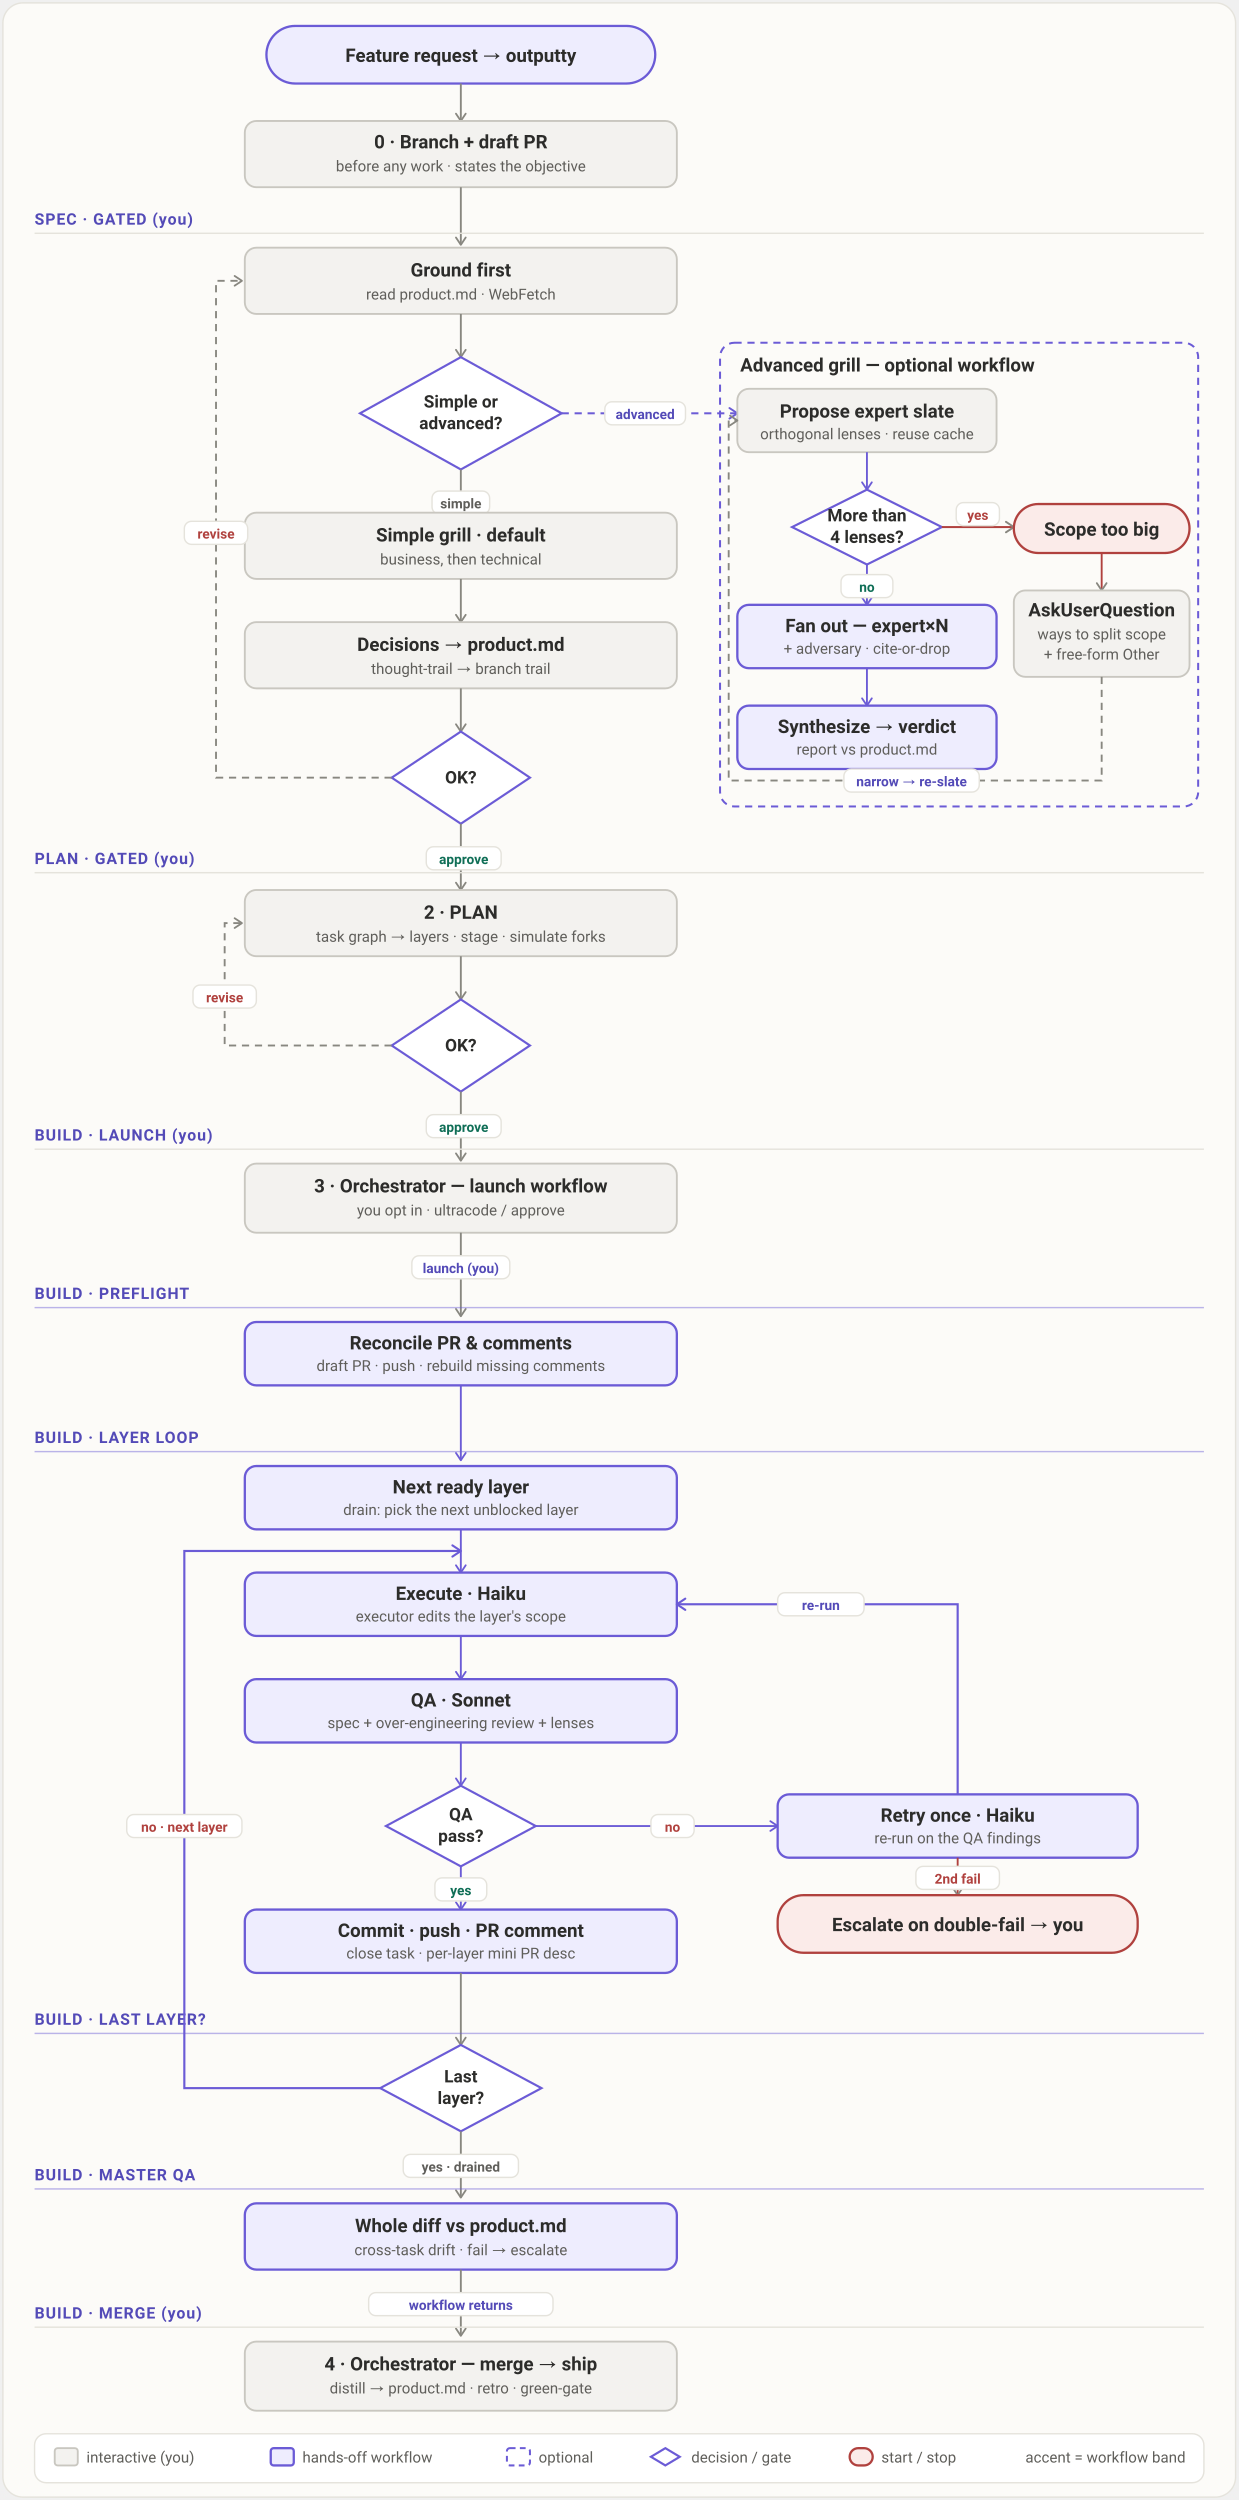
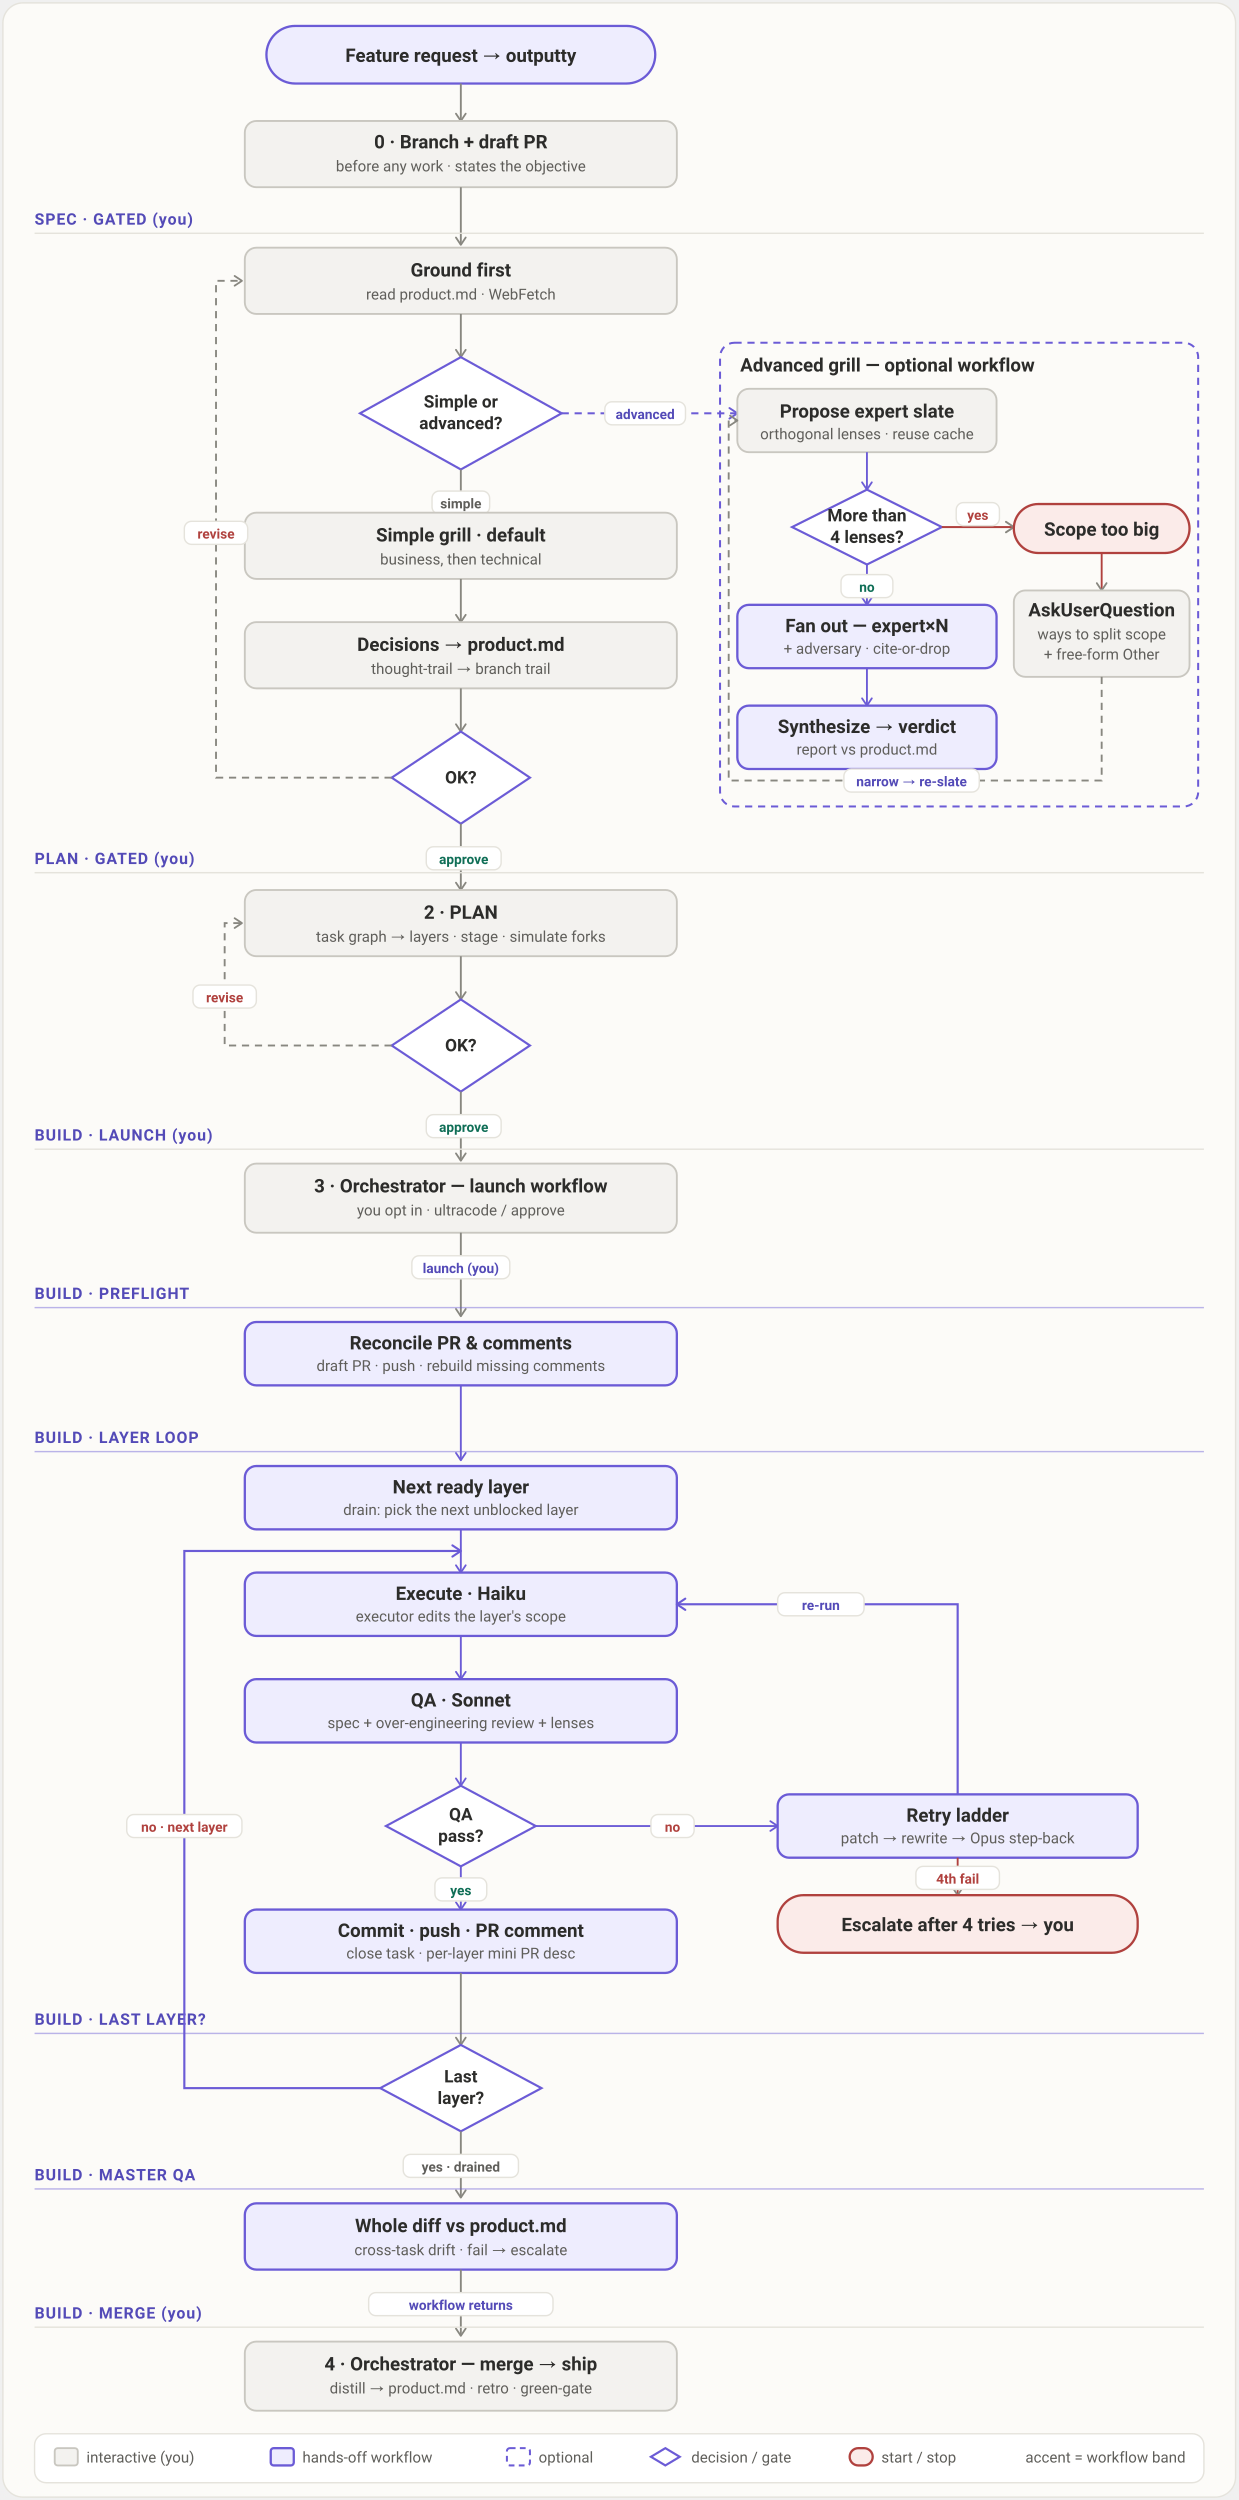
<svg xmlns="http://www.w3.org/2000/svg" width="100%" viewBox="0 0 860 1736" role="img" aria-labelledby="t d">
  <style>
  text{font-family:"Anthropic Sans",system-ui,-apple-system,"Segoe UI",Roboto,Helvetica,Arial,sans-serif}
  .th{font-size:13px;font-weight:600;fill:#2C2C2A}
  .t{font-size:12px;font-weight:600;fill:#2C2C2A}
  .ts{font-size:10.5px;font-weight:400;fill:#5F5E5A}
  .band{font-size:11px;font-weight:700;fill:#534AB7;letter-spacing:.06em}
  .chip{font-size:9.5px;font-weight:700;text-anchor:middle}
  .nbox{fill:#F3F2EF;stroke:#C9C7C0;stroke-width:1.3}
  .wfc{fill:#EEEDFE;stroke:#6B5BD6;stroke-width:1.6}
  .term{fill:#EEEDFE;stroke:#6B5BD6;stroke-width:1.6}
  .stop{fill:#FBEBE9;stroke:#B0413E;stroke-width:1.6}
  .opt{fill:none;stroke:#6B5BD6;stroke-width:1.4;stroke-dasharray:5 4}
  .dia{fill:#FFFFFF;stroke:#6B5BD6;stroke-width:1.5}
</style>
  <defs>
    <marker id="arrow" viewBox="0 0 10 10" refX="8" refY="5" markerWidth="6.5" markerHeight="6.5" orient="auto-start-reverse">
      <path d="M2 1L8 5L2 9" fill="none" stroke="#888780" stroke-width="1.5" stroke-linecap="round" stroke-linejoin="round" />
    </marker>
    <marker id="arrowp" viewBox="0 0 10 10" refX="8" refY="5" markerWidth="6.5" markerHeight="6.5" orient="auto-start-reverse">
      <path d="M2 1L8 5L2 9" fill="none" stroke="#6B5BD6" stroke-width="1.5" stroke-linecap="round" stroke-linejoin="round" />
    </marker>
  </defs>
  <rect x="2" y="2" width="856" height="1732" rx="14" fill="#FCFBF8" stroke="#E5E3DC" />
  <g id="section-intro">
    <rect class="term" x="185" y="18" width="270" height="40" rx="20" />
    <text class="th" x="320" y="43" text-anchor="middle">Feature request → outputty</text>
    <line x1="320" y1="58" x2="320" y2="84" stroke="#888780" stroke-width="1.3" marker-end="url(#arrow)" />
    <rect class="nbox" x="170" y="84" width="300" height="46" rx="8" />
    <text class="th" x="320" y="103" text-anchor="middle">0 · Branch + draft PR</text>
    <text class="ts" x="320" y="119" text-anchor="middle">before any work · states the objective</text>
    <line x1="320" y1="130" x2="320" y2="170" stroke="#888780" stroke-width="1.3" marker-end="url(#arrow)" />
  </g>
  <g id="section-spec">
    <text class="band" x="24" y="156">SPEC · GATED (you)</text>
    <line x1="24" y1="162" x2="836" y2="162" stroke="#E5E3DC" stroke-width="1" />
    <rect class="nbox" x="170" y="172" width="300" height="46" rx="8" />
    <text class="th" x="320" y="192" text-anchor="middle">Ground first</text>
    <text class="ts" x="320" y="208" text-anchor="middle">read product.md · WebFetch</text>
    <line x1="320" y1="218" x2="320" y2="248" stroke="#888780" stroke-width="1.3" marker-end="url(#arrow)" />
    <polygon class="dia" points="320,248 390,287 320,326 250,287" />
    <text class="t" x="320" y="283" text-anchor="middle">Simple or</text>
    <text class="t" x="320" y="298" text-anchor="middle">advanced?</text>
    <path d="M390,287 L512,287" fill="none" stroke="#6B5BD6" stroke-width="1.4" stroke-dasharray="5 4" marker-end="url(#arrowp)" />
    <rect x="420" y="279" width="56" height="16" rx="5" fill="#FFFFFF" stroke="#E5E3DC" />
    <text class="chip" x="448" y="291" fill="#534AB7">advanced</text>
    <line x1="320" y1="326" x2="320" y2="356" stroke="#888780" stroke-width="1.3" marker-end="url(#arrow)" />
    <rect x="300" y="341" width="40" height="16" rx="5" fill="#FFFFFF" stroke="#E5E3DC" />
    <text class="chip" x="320" y="353" fill="#5F5E5A">simple</text>
    <rect class="nbox" x="170" y="356" width="300" height="46" rx="8" />
    <text class="th" x="320" y="376" text-anchor="middle">Simple grill · default</text>
    <text class="ts" x="320" y="392" text-anchor="middle">business, then technical</text>
    <line x1="320" y1="402" x2="320" y2="432" stroke="#888780" stroke-width="1.3" marker-end="url(#arrow)" />
    <rect class="opt" x="500" y="238" width="332" height="322" rx="10" />
    <text class="th" x="514" y="258" fill="#3C3489">Advanced grill — optional workflow</text>
    <rect class="nbox" x="512" y="270" width="180" height="44" rx="8" />
    <text class="th" x="602" y="290" text-anchor="middle">Propose expert slate</text>
    <text class="ts" x="602" y="305" text-anchor="middle">orthogonal lenses · reuse cache</text>
    <line x1="602" y1="314" x2="602" y2="340" stroke="#6B5BD6" stroke-width="1.3" marker-end="url(#arrowp)" />
    <polygon class="dia" points="602,340 654,366 602,392 550,366" />
    <text class="t" x="602" y="362" text-anchor="middle">More than</text>
    <text class="t" x="602" y="377" text-anchor="middle">4 lenses?</text>
    <line x1="602" y1="392" x2="602" y2="420" stroke="#6B5BD6" stroke-width="1.3" marker-end="url(#arrowp)" />
    <rect x="584" y="399" width="36" height="16" rx="5" fill="#FFFFFF" stroke="#E5E3DC" />
    <text class="chip" x="602" y="411" fill="#0F6E56">no</text>
    <rect class="wfc" x="512" y="420" width="180" height="44" rx="8" />
    <text class="th" x="602" y="439" text-anchor="middle">Fan out — expert×N</text>
    <text class="ts" x="602" y="454" text-anchor="middle">+ adversary · cite-or-drop</text>
    <line x1="602" y1="464" x2="602" y2="490" stroke="#6B5BD6" stroke-width="1.3" marker-end="url(#arrowp)" />
    <rect class="wfc" x="512" y="490" width="180" height="44" rx="8" />
    <text class="th" x="602" y="509" text-anchor="middle">Synthesize → verdict</text>
    <text class="ts" x="602" y="524" text-anchor="middle">report vs product.md</text>
    <path d="M654,366 L704,366" fill="none" stroke="#B0413E" stroke-width="1.4" marker-end="url(#arrow)" />
    <rect x="664" y="349" width="30" height="16" rx="5" fill="#FFFFFF" stroke="#E5E3DC" />
    <text class="chip" x="679" y="361" fill="#B0413E">yes</text>
    <rect class="stop" x="704" y="350" width="122" height="34" rx="17" />
    <text class="th" x="765" y="372" text-anchor="middle">Scope too big</text>
    <line x1="765" y1="384" x2="765" y2="410" stroke="#B0413E" stroke-width="1.3" marker-end="url(#arrow)" />
    <rect class="nbox" x="704" y="410" width="122" height="60" rx="8" />
    <text class="th" x="765" y="428" text-anchor="middle">AskUserQuestion</text>
    <text class="ts" x="765" y="444" text-anchor="middle">ways to split scope</text>
    <text class="ts" x="765" y="458" text-anchor="middle">+ free-form Other</text>
    <path d="M765,470 L765,542 L506,542 L506,292 L512,292" fill="none" stroke="#888780" stroke-width="1.3" stroke-dasharray="5 4" marker-end="url(#arrow)" />
    <rect x="586" y="534" width="94" height="16" rx="5" fill="#FFFFFF" stroke="#E5E3DC" />
    <text class="chip" x="633" y="546" fill="#534AB7">narrow → re-slate</text>
    <rect class="nbox" x="170" y="432" width="300" height="46" rx="8" />
    <text class="th" x="320" y="452" text-anchor="middle">Decisions → product.md</text>
    <text class="ts" x="320" y="468" text-anchor="middle">thought-trail → branch trail</text>
    <line x1="320" y1="478" x2="320" y2="508" stroke="#888780" stroke-width="1.3" marker-end="url(#arrow)" />
    <polygon class="dia" points="320,508 368,540 320,572 272,540" />
    <text class="t" x="320" y="544" text-anchor="middle">OK?</text>
    <path d="M272,540 L150,540 L150,195 L168,195" fill="none" stroke="#888780" stroke-width="1.3" stroke-dasharray="5 4" marker-end="url(#arrow)" />
    <rect x="128" y="362" width="44" height="16" rx="5" fill="#FFFFFF" stroke="#E5E3DC" />
    <text class="chip" x="150" y="374" fill="#B0413E">revise</text>
    <line x1="320" y1="572" x2="320" y2="618" stroke="#888780" stroke-width="1.3" marker-end="url(#arrow)" />
    <rect x="296" y="588" width="52" height="16" rx="5" fill="#FFFFFF" stroke="#E5E3DC" />
    <text class="chip" x="322" y="600" fill="#0F6E56">approve</text>
  </g>
  <g id="section-plan">
    <text class="band" x="24" y="600">PLAN · GATED (you)</text>
    <line x1="24" y1="606" x2="836" y2="606" stroke="#E5E3DC" stroke-width="1" />
    <rect class="nbox" x="170" y="618" width="300" height="46" rx="8" />
    <text class="th" x="320" y="638" text-anchor="middle">2 · PLAN</text>
    <text class="ts" x="320" y="654" text-anchor="middle">task graph → layers · stage · simulate forks</text>
    <line x1="320" y1="664" x2="320" y2="694" stroke="#888780" stroke-width="1.3" marker-end="url(#arrow)" />
    <polygon class="dia" points="320,694 368,726 320,758 272,726" />
    <text class="t" x="320" y="730" text-anchor="middle">OK?</text>
    <path d="M272,726 L156,726 L156,641 L168,641" fill="none" stroke="#888780" stroke-width="1.3" stroke-dasharray="5 4" marker-end="url(#arrow)" />
    <rect x="134" y="684" width="44" height="16" rx="5" fill="#FFFFFF" stroke="#E5E3DC" />
    <text class="chip" x="156" y="696" fill="#B0413E">revise</text>
    <line x1="320" y1="758" x2="320" y2="806" stroke="#888780" stroke-width="1.3" marker-end="url(#arrow)" />
    <rect x="296" y="774" width="52" height="16" rx="5" fill="#FFFFFF" stroke="#E5E3DC" />
    <text class="chip" x="322" y="786" fill="#0F6E56">approve</text>
  </g>
  <g id="section-build-launch">
    <text class="band" x="24" y="792">BUILD · LAUNCH (you)</text>
    <line x1="24" y1="798" x2="836" y2="798" stroke="#E5E3DC" stroke-width="1" />
    <rect class="nbox" x="170" y="808" width="300" height="48" rx="8" />
    <text class="th" x="320" y="828" text-anchor="middle">3 · Orchestrator — launch workflow</text>
    <text class="ts" x="320" y="844" text-anchor="middle">you opt in · ultracode / approve</text>
    <line x1="320" y1="856" x2="320" y2="914" stroke="#888780" stroke-width="1.3" marker-end="url(#arrow)" />
    <rect x="286" y="872" width="68" height="16" rx="5" fill="#FFFFFF" stroke="#E5E3DC" />
    <text class="chip" x="320" y="884" fill="#534AB7">launch (you)</text>
  </g>
  <g id="section-build-preflight">
    <text class="band" x="24" y="902">BUILD · PREFLIGHT</text>
    <line x1="24" y1="908" x2="836" y2="908" stroke="#6B5BD6" stroke-opacity="0.45" stroke-width="1" />
    <rect class="wfc" x="170" y="918" width="300" height="44" rx="8" />
    <text class="th" x="320" y="937" text-anchor="middle">Reconcile PR &amp; comments</text>
    <text class="ts" x="320" y="952" text-anchor="middle">draft PR · push · rebuild missing comments</text>
    <line x1="320" y1="962" x2="320" y2="1014" stroke="#6B5BD6" stroke-width="1.3" marker-end="url(#arrowp)" />
  </g>
  <g id="section-build-layerloop">
    <text class="band" x="24" y="1002">BUILD · LAYER LOOP</text>
    <line x1="24" y1="1008" x2="836" y2="1008" stroke="#6B5BD6" stroke-opacity="0.45" stroke-width="1" />
    <rect class="wfc" x="170" y="1018" width="300" height="44" rx="8" />
    <text class="th" x="320" y="1037" text-anchor="middle">Next ready layer</text>
    <text class="ts" x="320" y="1052" text-anchor="middle">drain: pick the next unblocked layer</text>
    <line x1="320" y1="1062" x2="320" y2="1092" stroke="#6B5BD6" stroke-width="1.3" marker-end="url(#arrowp)" />
    <rect class="wfc" x="170" y="1092" width="300" height="44" rx="8" />
    <text class="th" x="320" y="1111" text-anchor="middle">Execute · Haiku</text>
    <text class="ts" x="320" y="1126" text-anchor="middle">executor edits the layer's scope</text>
    <line x1="320" y1="1136" x2="320" y2="1166" stroke="#6B5BD6" stroke-width="1.3" marker-end="url(#arrowp)" />
    <rect class="wfc" x="170" y="1166" width="300" height="44" rx="8" />
    <text class="th" x="320" y="1185" text-anchor="middle">QA · Sonnet</text>
    <text class="ts" x="320" y="1200" text-anchor="middle">spec + over-engineering review + lenses</text>
    <line x1="320" y1="1210" x2="320" y2="1240" stroke="#6B5BD6" stroke-width="1.3" marker-end="url(#arrowp)" />
    <polygon class="dia" points="320,1240 372,1268 320,1296 268,1268" />
    <text class="t" x="320" y="1264" text-anchor="middle">QA</text>
    <text class="t" x="320" y="1279" text-anchor="middle">pass?</text>
    <line x1="320" y1="1296" x2="320" y2="1326" stroke="#6B5BD6" stroke-width="1.3" marker-end="url(#arrowp)" />
    <rect x="302" y="1304" width="36" height="16" rx="5" fill="#FFFFFF" stroke="#E5E3DC" />
    <text class="chip" x="320" y="1316" fill="#0F6E56">yes</text>
    <rect class="wfc" x="170" y="1326" width="300" height="44" rx="8" />
    <text class="th" x="320" y="1345" text-anchor="middle">Commit · push · PR comment</text>
    <text class="ts" x="320" y="1360" text-anchor="middle">close task · per-layer mini PR desc</text>
    <path d="M372,1268 L540,1268" fill="none" stroke="#6B5BD6" stroke-width="1.3" marker-end="url(#arrowp)" />
    <rect x="452" y="1260" width="30" height="16" rx="5" fill="#FFFFFF" stroke="#E5E3DC" />
    <text class="chip" x="467" y="1272" fill="#B0413E">no</text>
    <rect class="wfc" x="540" y="1246" width="250" height="44" rx="8" />
-     <text class="th" x="665" y="1265" text-anchor="middle">Retry once · Haiku</text>
-     <text class="ts" x="665" y="1280" text-anchor="middle">re-run on the QA findings</text>
+     <text class="th" x="665" y="1265" text-anchor="middle">Retry ladder</text>
+     <text class="ts" x="665" y="1280" text-anchor="middle">patch → rewrite → Opus step-back</text>
    <path d="M665,1246 L665,1114 L470,1114" fill="none" stroke="#6B5BD6" stroke-width="1.5" marker-end="url(#arrowp)" />
    <rect x="540" y="1106" width="60" height="16" rx="5" fill="#FFFFFF" stroke="#E5E3DC" />
    <text class="chip" x="570" y="1118" fill="#534AB7">re-run</text>
    <path d="M665,1290 L665,1316" fill="none" stroke="#B0413E" stroke-width="1.3" marker-end="url(#arrow)" />
    <rect x="636" y="1296" width="58" height="16" rx="5" fill="#FFFFFF" stroke="#E5E3DC" />
-     <text class="chip" x="665" y="1308" fill="#B0413E">2nd fail</text>
+     <text class="chip" x="665" y="1308" fill="#B0413E">4th fail</text>
    <rect class="stop" x="540" y="1316" width="250" height="40" rx="18" />
-     <text class="th" x="665" y="1341" text-anchor="middle">Escalate on double-fail → you</text>
+     <text class="th" x="665" y="1341" text-anchor="middle">Escalate after 4 tries → you</text>
    <line x1="320" y1="1370" x2="320" y2="1420" stroke="#888780" stroke-width="1.3" marker-end="url(#arrow)" />
  </g>
  <g id="section-build-lastlayer">
    <text class="band" x="24" y="1406">BUILD · LAST LAYER?</text>
    <line x1="24" y1="1412" x2="836" y2="1412" stroke="#6B5BD6" stroke-opacity="0.45" stroke-width="1" />
    <polygon class="dia" points="320,1420 376,1450 320,1480 264,1450" />
    <text class="t" x="320" y="1446" text-anchor="middle">Last</text>
    <text class="t" x="320" y="1461" text-anchor="middle">layer?</text>
    <path d="M264,1450 L128,1450 L128,1077 L320,1077" fill="none" stroke="#6B5BD6" stroke-width="1.5" marker-end="url(#arrowp)" />
    <rect x="88" y="1260" width="80" height="16" rx="5" fill="#FFFFFF" stroke="#E5E3DC" />
    <text class="chip" x="128" y="1272" fill="#B0413E">no · next layer</text>
    <line x1="320" y1="1480" x2="320" y2="1526" stroke="#888780" stroke-width="1.3" marker-end="url(#arrow)" />
    <rect x="280" y="1496" width="80" height="16" rx="5" fill="#FFFFFF" stroke="#E5E3DC" />
    <text class="chip" x="320" y="1508" fill="#5F5E5A">yes · drained</text>
  </g>
  <g id="section-build-masterqa">
    <text class="band" x="24" y="1514">BUILD · MASTER QA</text>
    <line x1="24" y1="1520" x2="836" y2="1520" stroke="#6B5BD6" stroke-opacity="0.45" stroke-width="1" />
    <rect class="wfc" x="170" y="1530" width="300" height="46" rx="8" />
    <text class="th" x="320" y="1550" text-anchor="middle">Whole diff vs product.md</text>
    <text class="ts" x="320" y="1566" text-anchor="middle">cross-task drift · fail → escalate</text>
    <line x1="320" y1="1576" x2="320" y2="1622" stroke="#888780" stroke-width="1.3" marker-end="url(#arrow)" />
    <rect x="256" y="1592" width="128" height="16" rx="5" fill="#FFFFFF" stroke="#E5E3DC" />
    <text class="chip" x="320" y="1604" fill="#534AB7">workflow returns</text>
  </g>
  <g id="section-build-merge">
    <text class="band" x="24" y="1610">BUILD · MERGE (you)</text>
    <line x1="24" y1="1616" x2="836" y2="1616" stroke="#E5E3DC" stroke-width="1" />
    <rect class="nbox" x="170" y="1626" width="300" height="48" rx="8" />
    <text class="th" x="320" y="1646" text-anchor="middle">4 · Orchestrator — merge → ship</text>
    <text class="ts" x="320" y="1662" text-anchor="middle">distill → product.md · retro · green-gate</text>
  </g>
  <g id="legend">
    <rect x="24" y="1690" width="812" height="34" rx="8" fill="#FFFFFF" stroke="#E5E3DC" />
    <rect x="38" y="1700" width="16" height="12" rx="2" fill="#F3F2EF" stroke="#C9C7C0" stroke-width="1.3" />
    <text class="ts" x="60" y="1710" fill="#3A3A37">interactive (you)</text>
    <rect x="188" y="1700" width="16" height="12" rx="2" fill="#EEEDFE" stroke="#6B5BD6" stroke-width="1.6" />
    <text class="ts" x="210" y="1710" fill="#3A3A37">hands-off workflow</text>
    <rect x="352" y="1700" width="16" height="12" rx="2" fill="none" stroke="#6B5BD6" stroke-width="1.4" stroke-dasharray="4 3" />
    <text class="ts" x="374" y="1710" fill="#3A3A37">optional</text>
    <polygon points="462,1700 472,1706 462,1712 452,1706" fill="#FFFFFF" stroke="#6B5BD6" stroke-width="1.5" />
    <text class="ts" x="480" y="1710" fill="#3A3A37">decision / gate</text>
    <rect x="590" y="1700" width="16" height="12" rx="6" fill="#FBEBE9" stroke="#B0413E" stroke-width="1.6" />
    <text class="ts" x="612" y="1710" fill="#3A3A37">start / stop</text>
    <text class="ts" x="712" y="1710" fill="#3A3A37">accent = workflow band</text>
  </g>
</svg>
